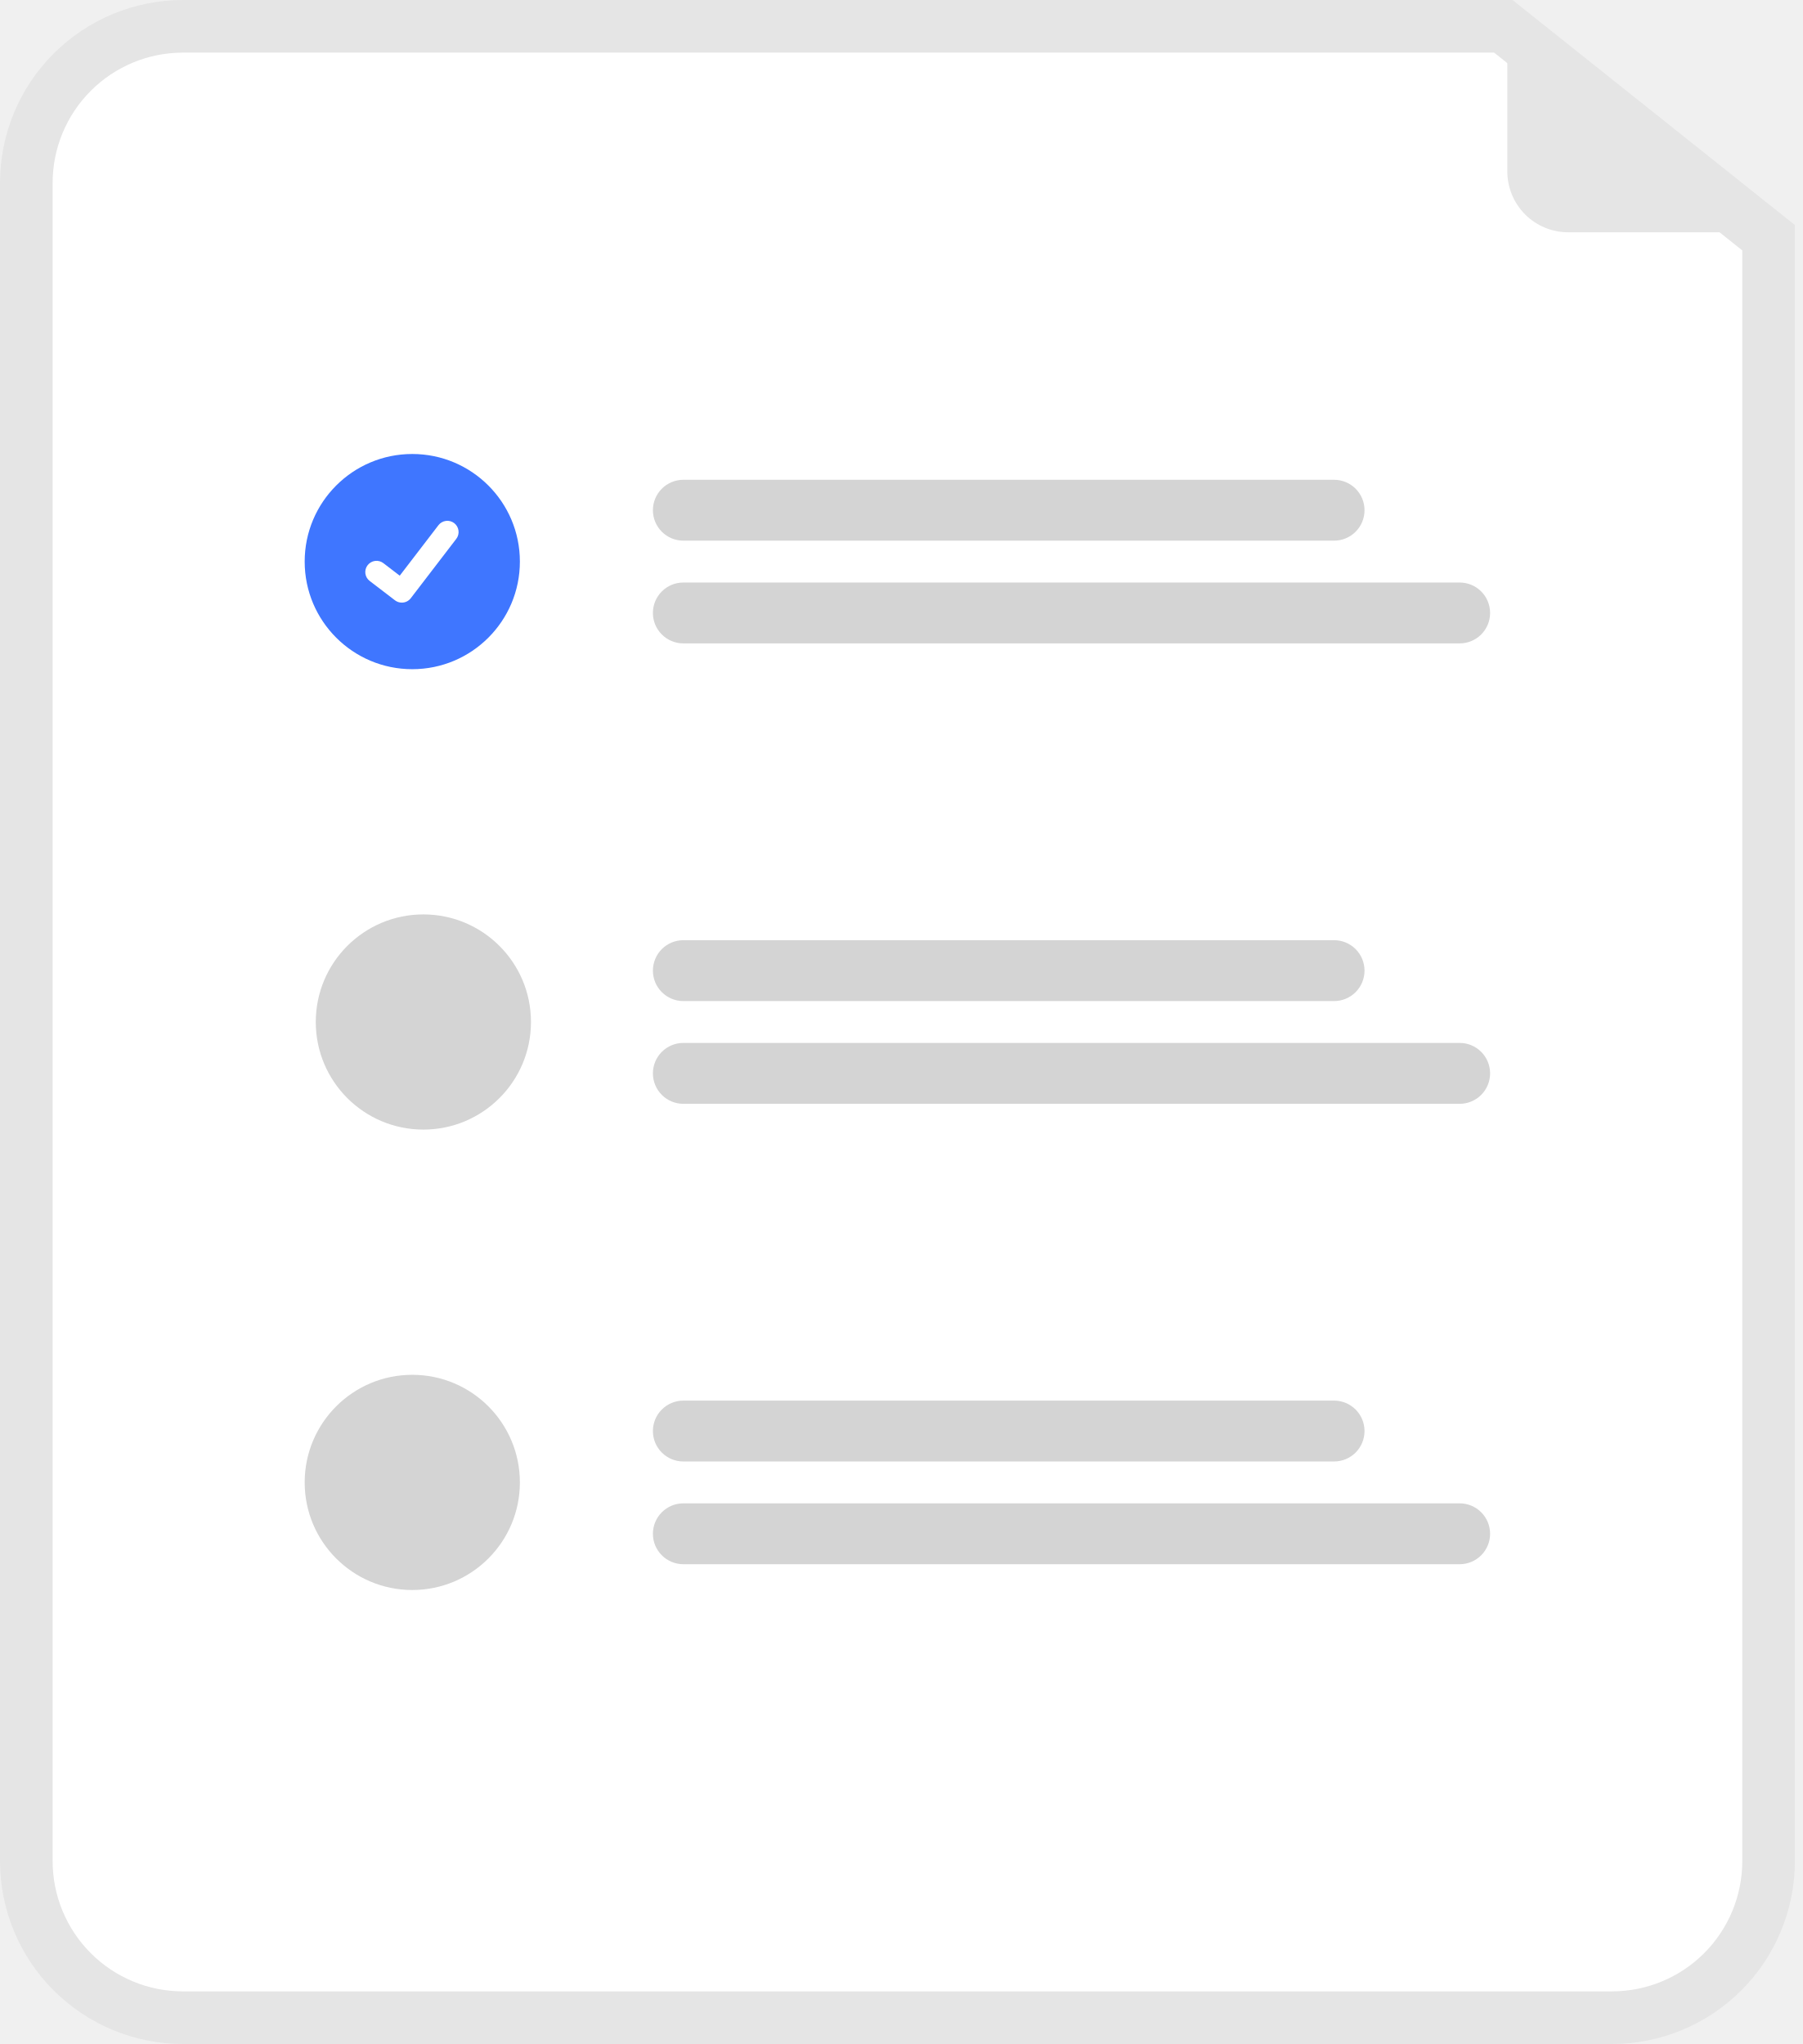
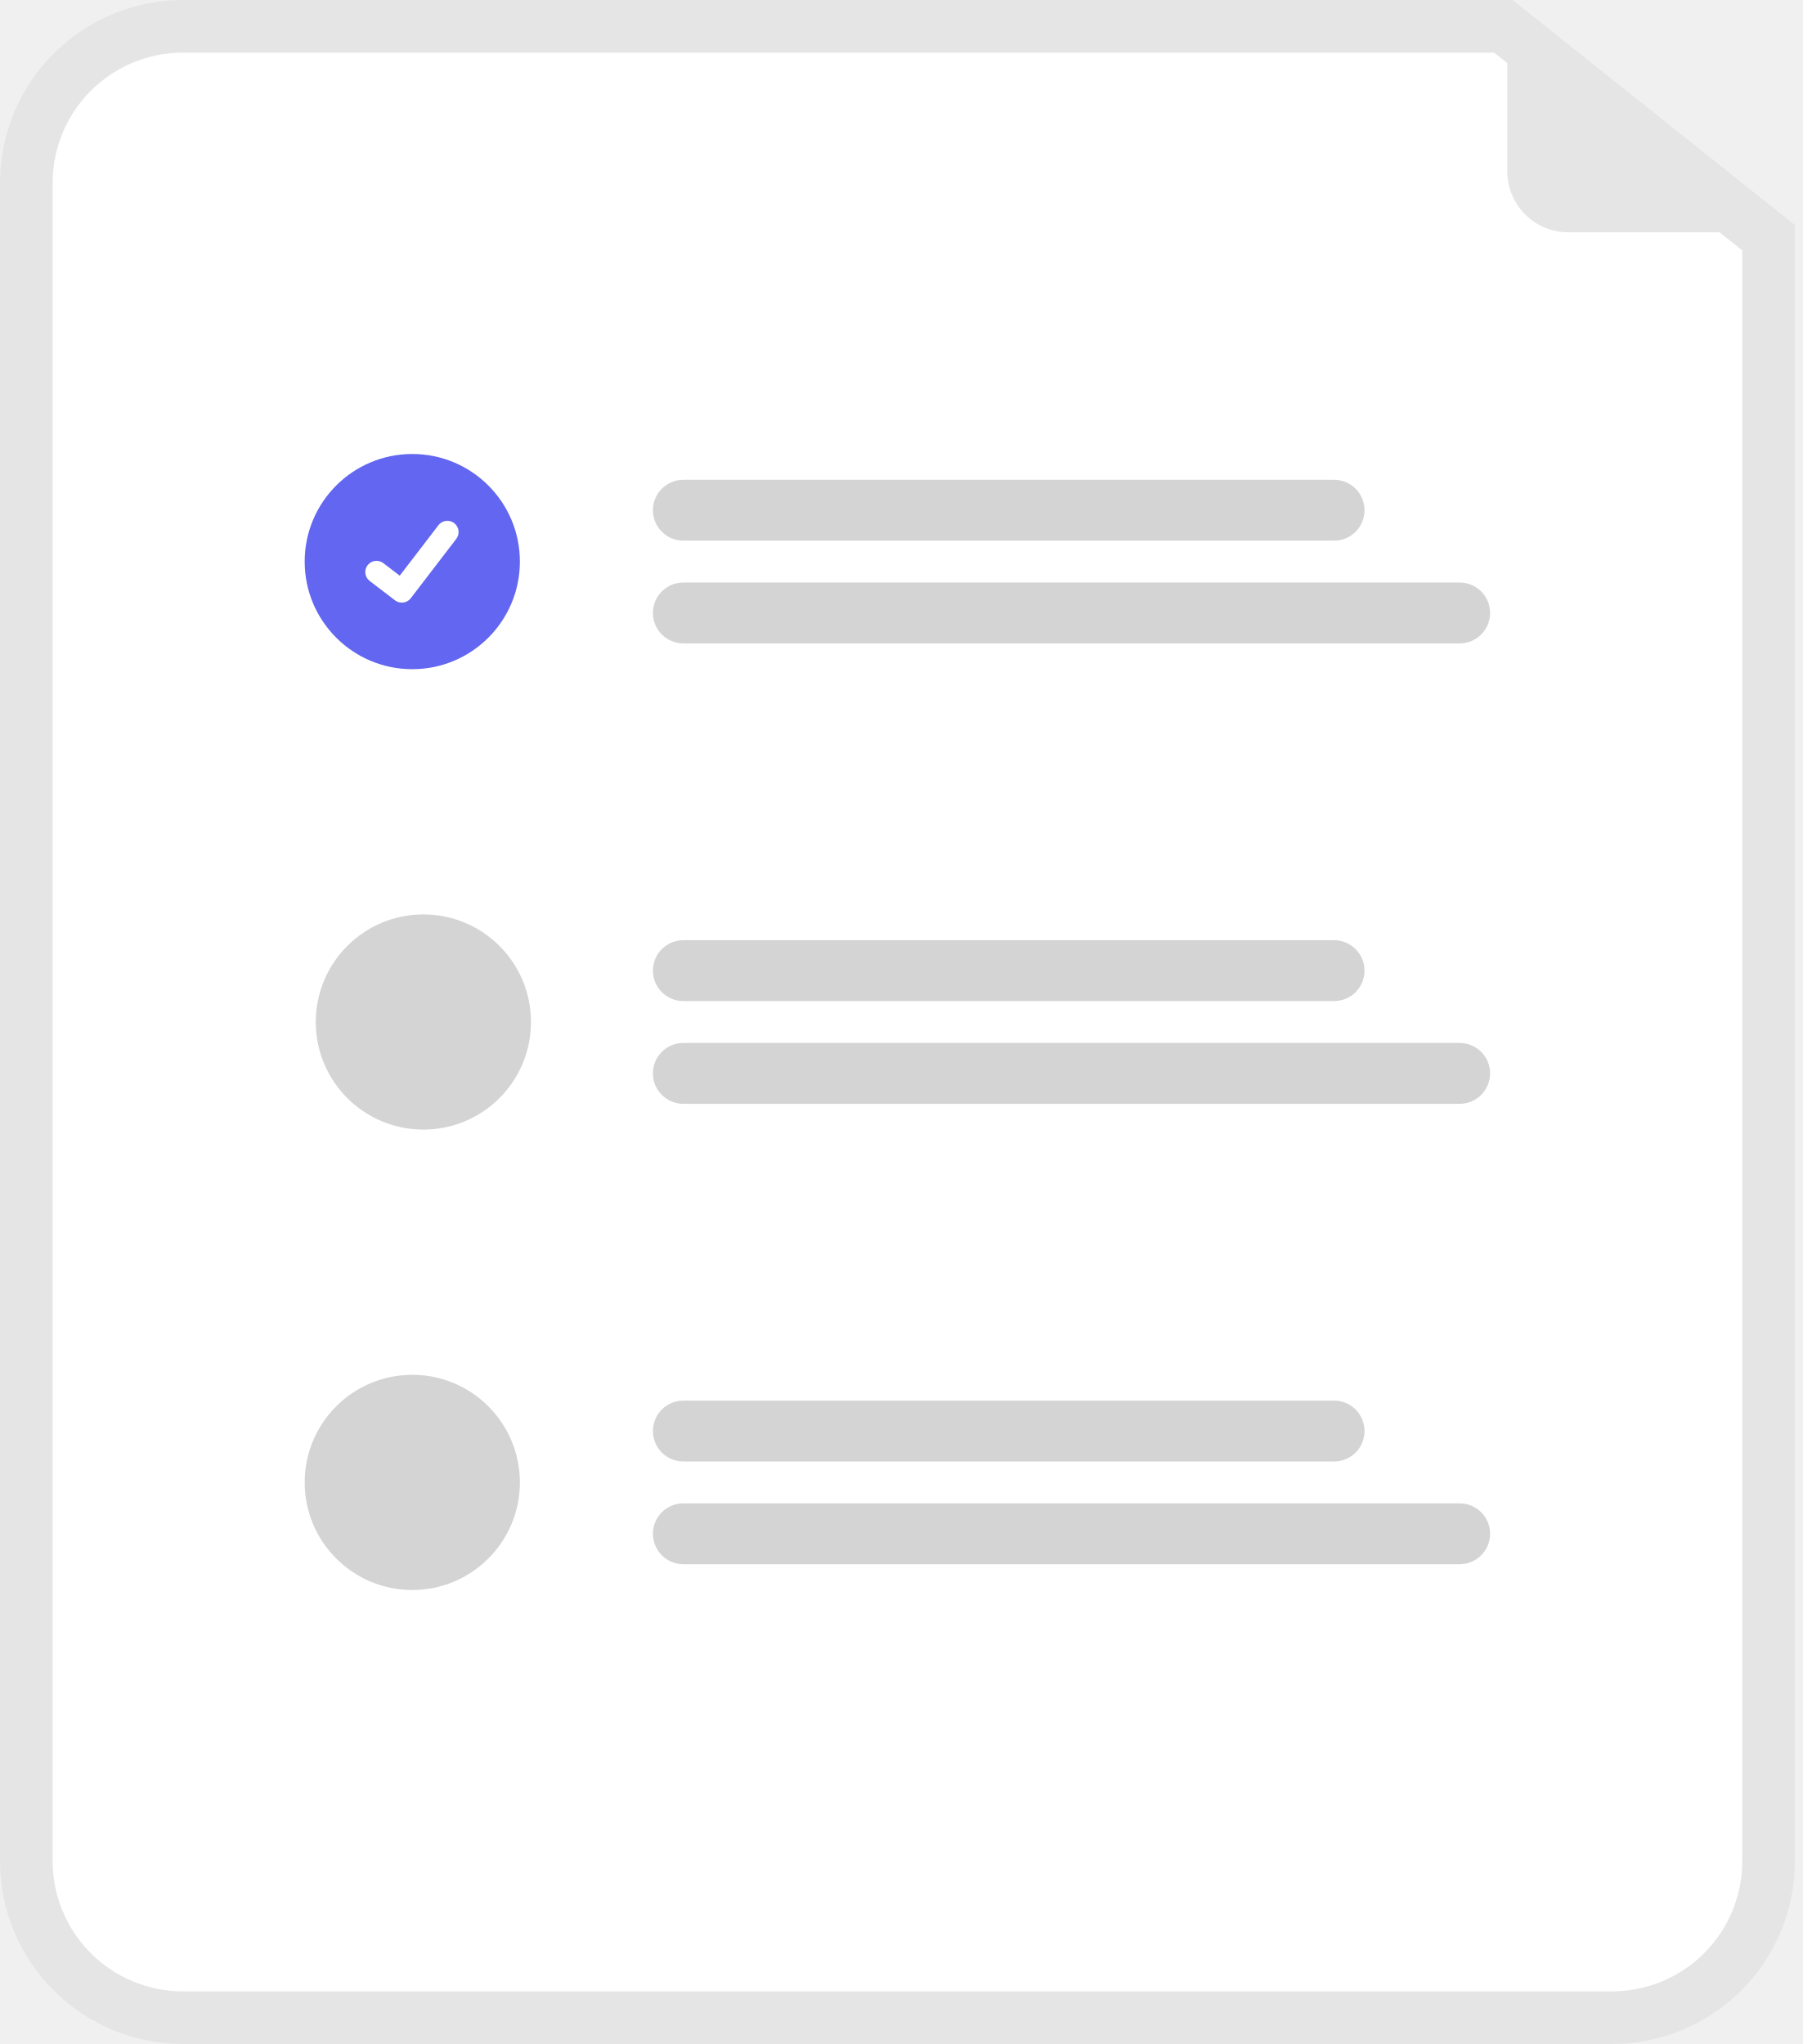
<svg xmlns="http://www.w3.org/2000/svg" width="97" height="110" viewBox="0 0 97 110" fill="none">
  <path d="M86.748 110H9.837C7.229 109.997 4.729 108.96 2.885 107.115C1.04 105.271 0.003 102.771 0 100.163V9.837C0.003 7.229 1.04 4.729 2.885 2.885C4.729 1.04 7.229 0.003 9.837 0H81.39L96.585 12.112V100.163C96.582 102.771 95.545 105.271 93.701 107.115C91.857 108.96 89.356 109.997 86.748 110Z" fill="#E5E5E5" />
  <path d="M9.837 2.832C7.98 2.834 6.199 3.573 4.886 4.886C3.573 6.199 2.834 7.98 2.832 9.837V100.163C2.834 102.02 3.573 103.801 4.886 105.114C6.199 106.427 7.98 107.166 9.837 107.168H86.748C88.605 107.166 90.386 106.427 91.699 105.114C93.013 103.801 93.751 102.02 93.753 100.163V13.476L80.4 2.832H9.837Z" fill="white" />
  <path d="M71.787 29.096H36.771C36.556 29.096 36.343 29.054 36.144 28.971C35.945 28.889 35.765 28.768 35.613 28.616C35.461 28.464 35.34 28.284 35.258 28.085C35.175 27.886 35.133 27.673 35.133 27.458C35.133 27.243 35.175 27.03 35.258 26.831C35.34 26.632 35.461 26.452 35.613 26.3C35.765 26.148 35.945 26.027 36.144 25.945C36.343 25.862 36.556 25.82 36.771 25.82H71.787C72.002 25.82 72.216 25.862 72.414 25.945C72.613 26.027 72.794 26.148 72.946 26.3C73.098 26.452 73.219 26.632 73.301 26.831C73.383 27.03 73.425 27.243 73.425 27.458C73.425 27.673 73.383 27.886 73.301 28.085C73.219 28.284 73.098 28.464 72.946 28.616C72.794 28.768 72.613 28.889 72.414 28.971C72.216 29.054 72.002 29.096 71.787 29.096Z" fill="#D4D4D4" />
  <path d="M78.545 34.625H36.771C36.337 34.625 35.92 34.452 35.613 34.145C35.305 33.838 35.133 33.421 35.133 32.987C35.133 32.552 35.305 32.136 35.613 31.828C35.92 31.521 36.337 31.349 36.771 31.349H78.545C78.979 31.349 79.396 31.521 79.703 31.828C80.01 32.136 80.183 32.552 80.183 32.987C80.183 33.421 80.01 33.838 79.703 34.145C79.396 34.452 78.979 34.625 78.545 34.625Z" fill="#D4D4D4" />
  <path d="M71.787 53.874H36.771C36.337 53.874 35.92 53.701 35.613 53.394C35.305 53.087 35.133 52.67 35.133 52.236C35.133 51.801 35.305 51.384 35.613 51.077C35.92 50.77 36.337 50.597 36.771 50.597H71.787C72.222 50.597 72.638 50.77 72.946 51.077C73.253 51.384 73.425 51.801 73.425 52.236C73.425 52.67 73.253 53.087 72.946 53.394C72.638 53.701 72.222 53.874 71.787 53.874Z" fill="#D4D4D4" />
  <path d="M78.545 59.403H36.771C36.337 59.403 35.92 59.23 35.613 58.923C35.305 58.616 35.133 58.199 35.133 57.764C35.133 57.33 35.305 56.913 35.613 56.606C35.92 56.299 36.337 56.126 36.771 56.126H78.545C78.979 56.126 79.396 56.299 79.703 56.606C80.01 56.913 80.183 57.33 80.183 57.764C80.183 58.199 80.01 58.616 79.703 58.923C79.396 59.23 78.979 59.403 78.545 59.403Z" fill="#D4D4D4" />
  <path d="M71.787 78.651H36.771C36.337 78.651 35.92 78.479 35.613 78.172C35.305 77.864 35.133 77.448 35.133 77.013C35.133 76.579 35.305 76.162 35.613 75.855C35.92 75.548 36.337 75.375 36.771 75.375H71.787C72.222 75.375 72.638 75.548 72.946 75.855C73.253 76.162 73.425 76.579 73.425 77.013C73.425 77.448 73.253 77.864 72.946 78.172C72.638 78.479 72.222 78.651 71.787 78.651Z" fill="#D4D4D4" />
  <path d="M78.545 84.18H36.771C36.337 84.18 35.92 84.008 35.613 83.7C35.305 83.393 35.133 82.977 35.133 82.542C35.133 82.108 35.305 81.691 35.613 81.384C35.92 81.076 36.337 80.904 36.771 80.904H78.545C78.979 80.904 79.396 81.076 79.703 81.384C80.01 81.691 80.183 82.108 80.183 82.542C80.183 82.977 80.01 83.393 79.703 83.7C79.396 84.008 78.979 84.18 78.545 84.18Z" fill="#D4D4D4" />
-   <path d="M22.185 36.013C25.382 36.013 27.975 33.42 27.975 30.222C27.975 27.025 25.382 24.432 22.185 24.432C18.987 24.432 16.395 27.025 16.395 30.222C16.395 33.42 18.987 36.013 22.185 36.013Z" fill="#3F76FF" />
+   <path d="M22.185 36.013C25.382 36.013 27.975 33.42 27.975 30.222C27.975 27.025 25.382 24.432 22.185 24.432C18.987 24.432 16.395 27.025 16.395 30.222C16.395 33.42 18.987 36.013 22.185 36.013Z" fill="#6366F1" />
  <path d="M21.621 32.431C21.491 32.431 21.364 32.389 21.26 32.311L21.253 32.306L19.893 31.265C19.765 31.168 19.682 31.024 19.661 30.865C19.64 30.706 19.683 30.545 19.781 30.418C19.879 30.291 20.023 30.207 20.181 30.186C20.34 30.165 20.501 30.208 20.628 30.305L21.51 30.981L23.593 28.264C23.641 28.201 23.701 28.148 23.77 28.109C23.839 28.069 23.915 28.043 23.993 28.033C24.072 28.022 24.152 28.027 24.229 28.048C24.305 28.069 24.377 28.104 24.44 28.152L24.427 28.17L24.441 28.152C24.568 28.25 24.651 28.394 24.672 28.553C24.693 28.712 24.65 28.873 24.552 29L22.103 32.195C22.046 32.268 21.973 32.328 21.89 32.369C21.806 32.41 21.715 32.431 21.622 32.43L21.621 32.431Z" fill="white" />
  <path d="M22.782 60.79C25.98 60.79 28.572 58.198 28.572 55C28.572 51.802 25.98 49.21 22.782 49.21C19.584 49.21 16.992 51.802 16.992 55C16.992 58.198 19.584 60.79 22.782 60.79Z" fill="#D4D4D4" />
  <path d="M22.185 85.568C25.382 85.568 27.975 82.975 27.975 79.778C27.975 76.58 25.382 73.987 22.185 73.987C18.987 73.987 16.395 76.58 16.395 79.778C16.395 82.975 18.987 85.568 22.185 85.568Z" fill="#D4D4D4" />
  <path d="M96.289 12.501H84.386C83.517 12.501 82.683 12.156 82.069 11.542C81.455 10.927 81.109 10.094 81.109 9.225V0.434C81.109 0.395 81.12 0.357 81.141 0.325C81.161 0.292 81.19 0.266 81.225 0.249C81.26 0.233 81.298 0.226 81.337 0.23C81.375 0.234 81.411 0.249 81.441 0.273L96.416 12.136C96.449 12.162 96.474 12.199 96.485 12.239C96.497 12.28 96.496 12.324 96.482 12.364C96.468 12.404 96.442 12.439 96.407 12.463C96.373 12.488 96.331 12.501 96.289 12.501Z" fill="#E5E5E5" />
</svg>
